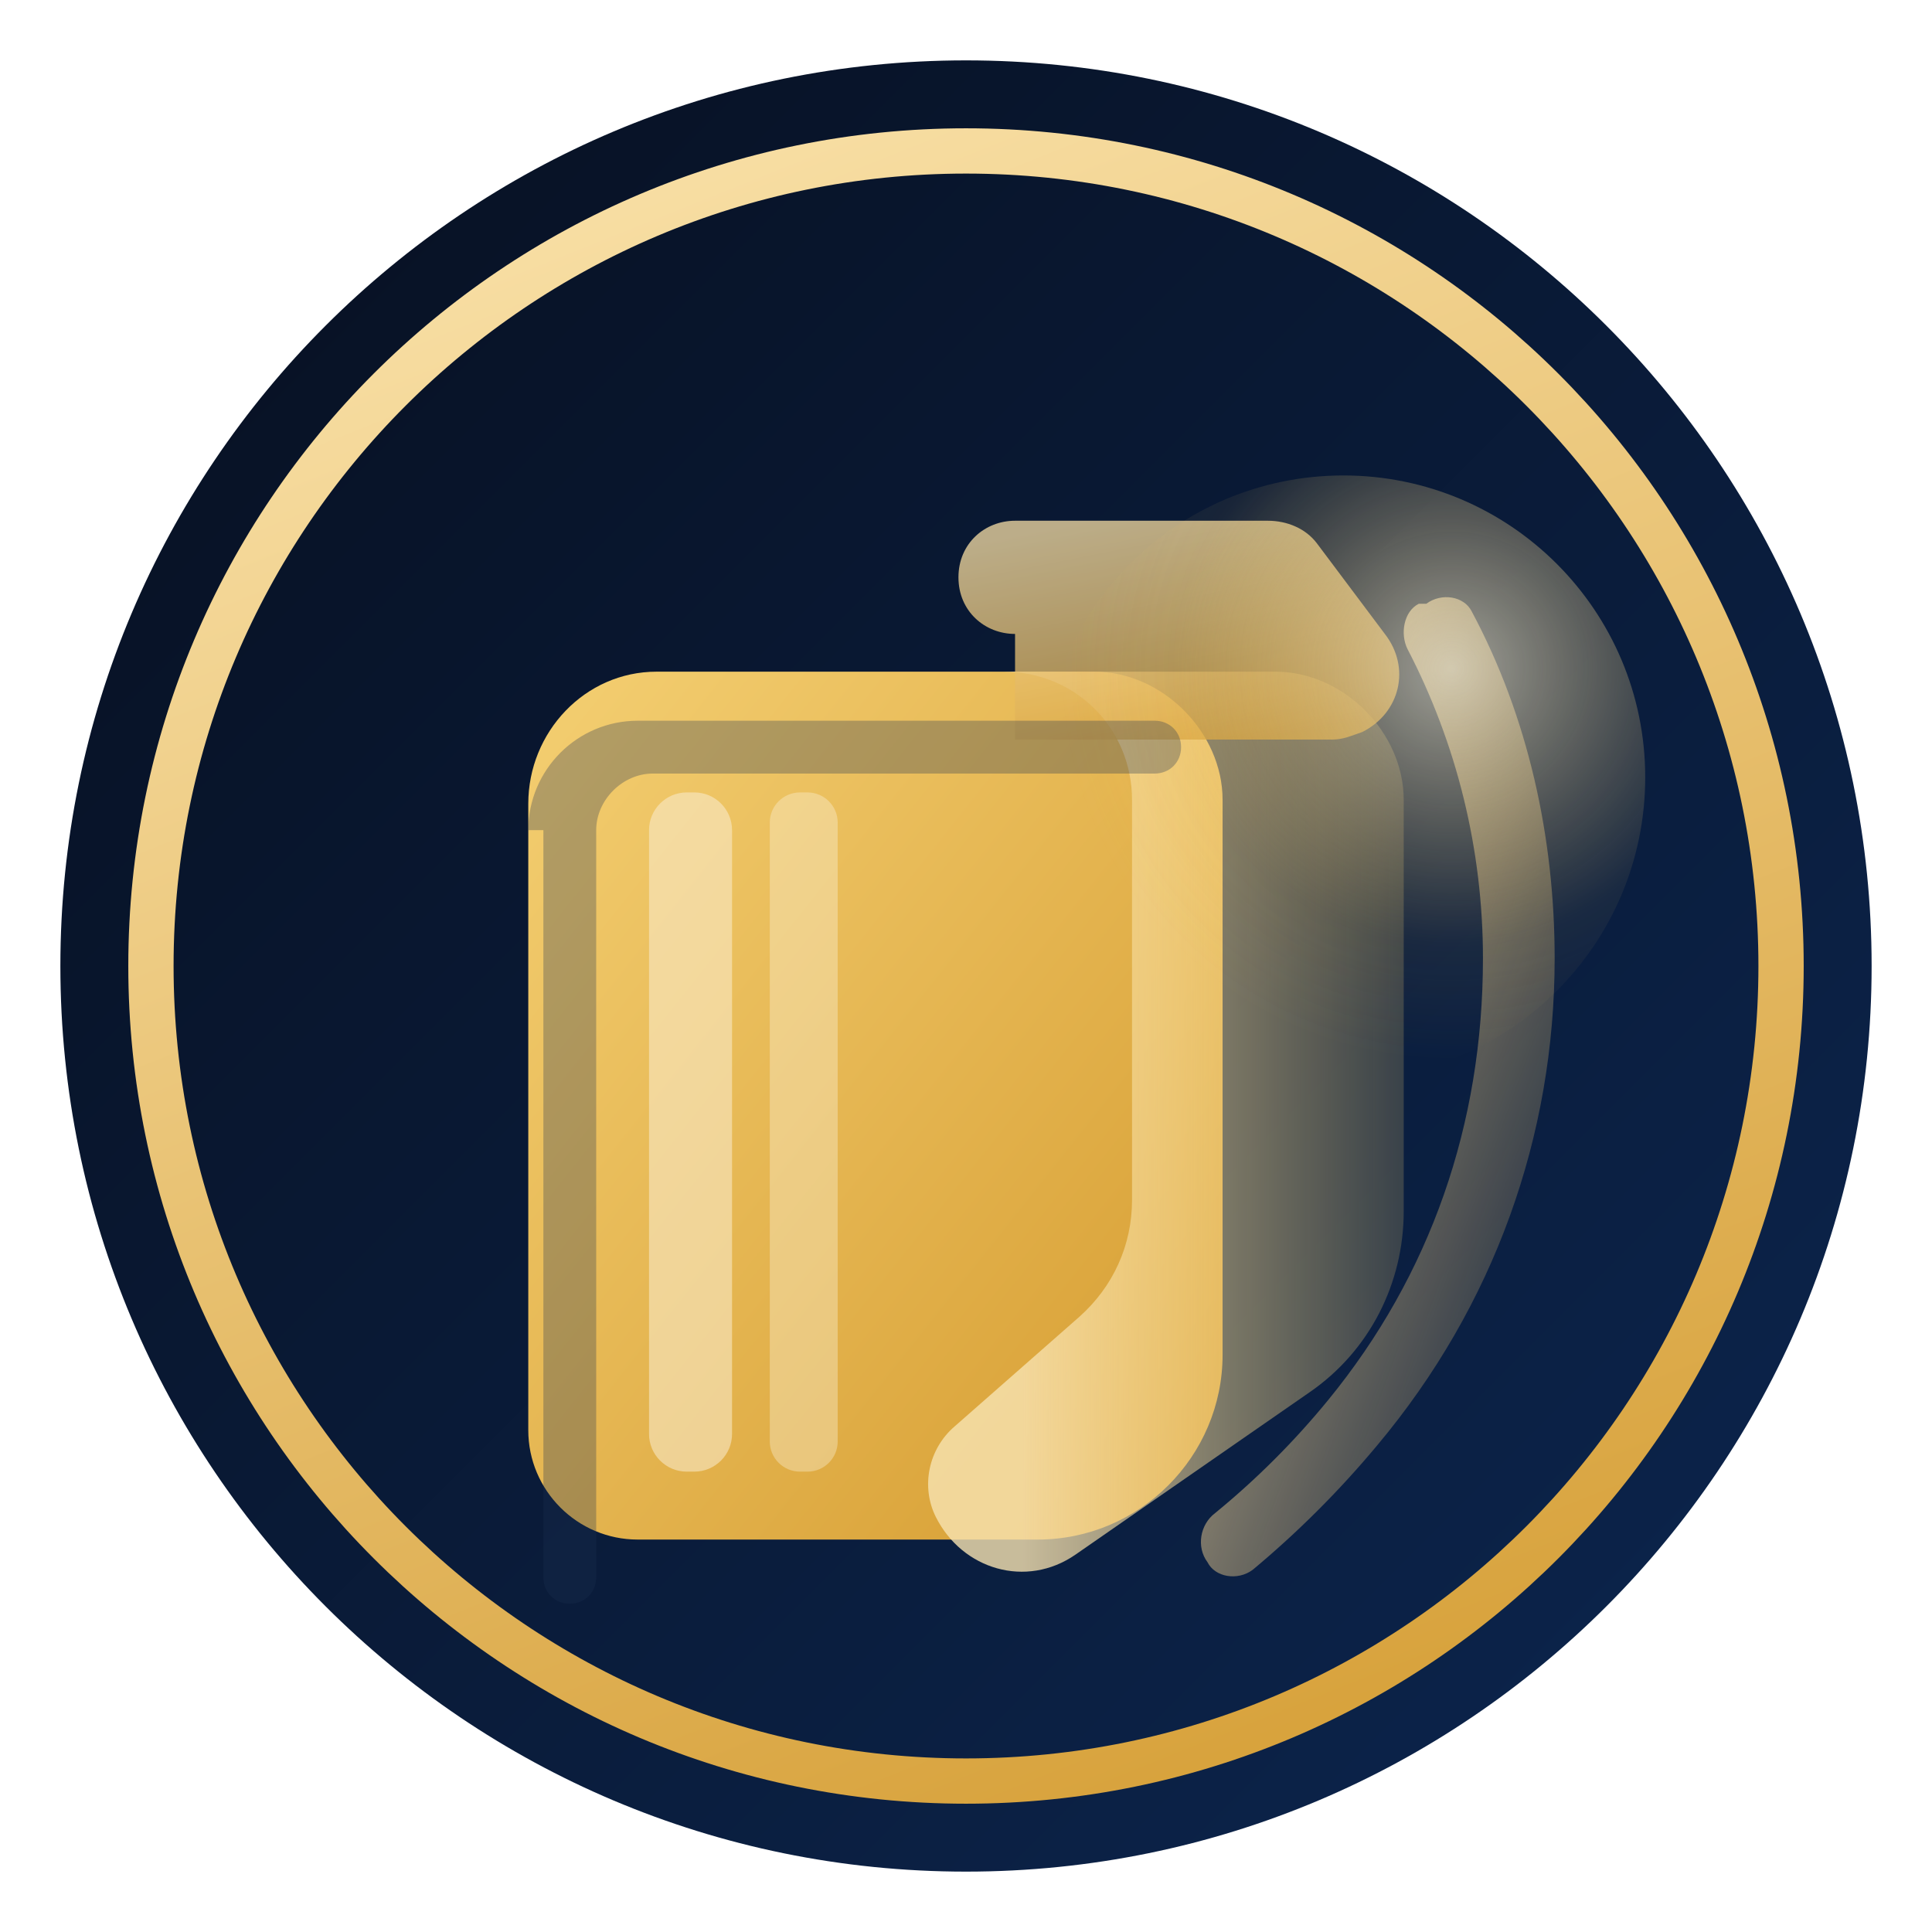
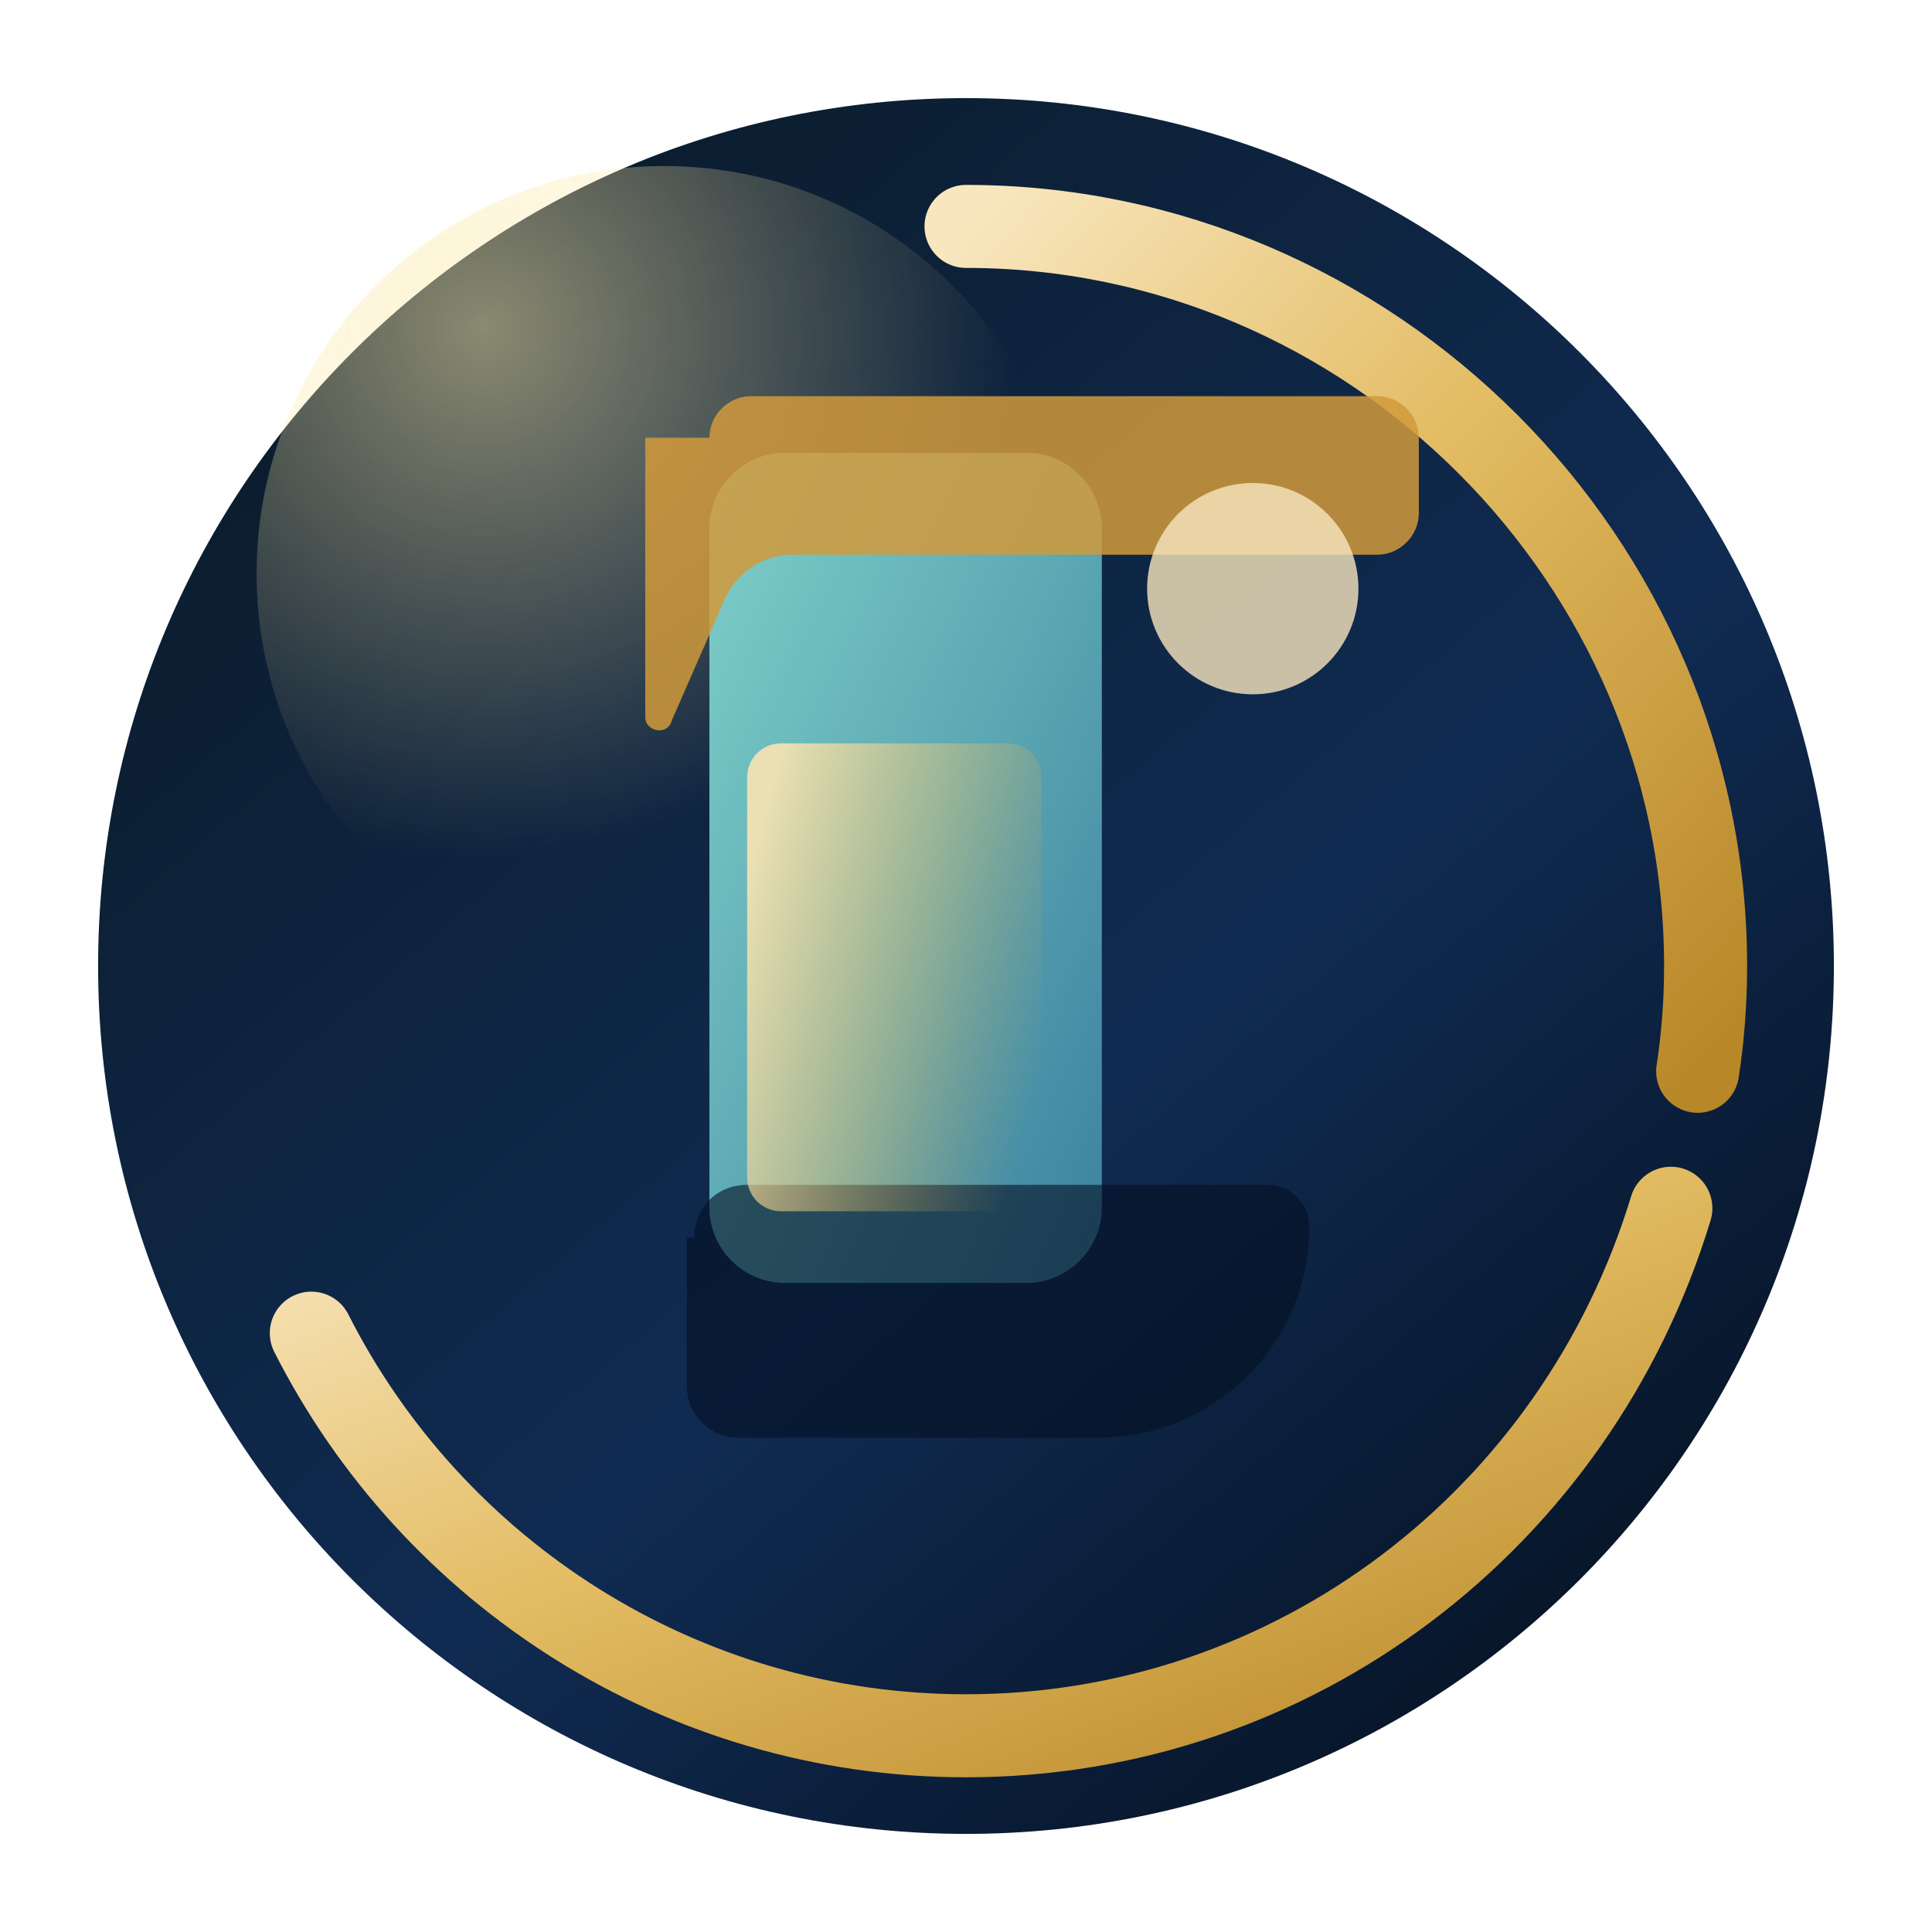
<svg xmlns="http://www.w3.org/2000/svg" width="512" height="512" viewBox="0 0 512 512" role="img" aria-labelledby="title">
  <defs>
-     <linearGradient id="bgGradient" x1="0%" y1="0%" x2="100%" y2="100%">
-       <stop offset="0%" stop-color="#070F1F" />
-       <stop offset="100%" stop-color="#0C2650" />
+     <linearGradient id="icon-bg" x1="18%" y1="8%" x2="86%" y2="88%">
+       <stop offset="0%" stop-color="#0B1C2C" />
+       <stop offset="60%" stop-color="#102B52" />
+       <stop offset="100%" stop-color="#071528" />
    </linearGradient>
-     <linearGradient id="ringGradient" x1="30%" y1="0%" x2="70%" y2="100%">
-       <stop offset="0%" stop-color="#F8DFA5" />
-       <stop offset="100%" stop-color="#D7A13A" />
+     <linearGradient id="icon-ring" x1="0%" y1="0%" x2="100%" y2="100%">
+       <stop offset="0%" stop-color="#F8E6BE" />
+       <stop offset="45%" stop-color="#E3BC63" />
+       <stop offset="100%" stop-color="#B88728" />
    </linearGradient>
-     <linearGradient id="ledgerGradient" x1="0%" y1="0%" x2="100%" y2="100%">
-       <stop offset="0%" stop-color="#F4CF72" />
-       <stop offset="100%" stop-color="#D59B2F" />
+     <linearGradient id="icon-accent" x1="0%" y1="0%" x2="100%" y2="100%">
+       <stop offset="0%" stop-color="#7FD1C9" />
+       <stop offset="100%" stop-color="#3B819F" />
    </linearGradient>
-     <linearGradient id="pageHighlight" x1="20%" y1="0%" x2="100%" y2="0%">
-       <stop offset="0%" stop-color="#F8E3B2" stop-opacity="0.8" />
-       <stop offset="100%" stop-color="#F4CF72" stop-opacity="0.2" />
+     <linearGradient id="icon-beam" x1="0%" y1="30%" x2="100%" y2="70%">
+       <stop offset="0%" stop-color="#F8E4B3" stop-opacity="0.9" />
+       <stop offset="60%" stop-color="#E6C06A" stop-opacity="0.35" />
+       <stop offset="100%" stop-color="#D39B41" stop-opacity="0" />
    </linearGradient>
-     <radialGradient id="beamGlow" cx="68%" cy="32%" r="65%">
-       <stop offset="0%" stop-color="#F8EFD3" stop-opacity="0.9" />
-       <stop offset="70%" stop-color="#F3C866" stop-opacity="0.1" />
-       <stop offset="100%" stop-color="#F3C866" stop-opacity="0" />
+     <radialGradient id="icon-glow" cx="28%" cy="20%" r="65%">
+       <stop offset="0%" stop-color="#FCEAAB" stop-opacity="0.75" />
+       <stop offset="100%" stop-color="#FCEAAB" stop-opacity="0" />
    </radialGradient>
-     <linearGradient id="beamCore" x1="0%" y1="0%" x2="100%" y2="100%">
-       <stop offset="0%" stop-color="#F9E8C5" stop-opacity="0.95" />
-       <stop offset="100%" stop-color="#E7B85A" stop-opacity="0" />
-     </linearGradient>
  </defs>
-   <circle cx="256" cy="256" r="240" fill="url(#bgGradient)" />
-   <circle cx="256" cy="256" r="216" fill="none" stroke="url(#ringGradient)" stroke-width="12" />
-   <g transform="translate(140 140)">
-     <path d="M54 38h96c18 0 34 16 34 34v147c0 27-22 49-49 49H29c-16 0-29-13-29-29V73c0-19 15-35 34-35l20 0z" fill="url(#ledgerGradient)" />
-     <path d="M118 38h80c18 0 34 16 34 34v109c0 19-9 37-25 48l-62 43c-13 9-30 4-37-10-4-8-2-18 5-24l33-29c9-8 14-19 14-31V72c0-19-15-34-34-34h-8z" fill="url(#pageHighlight)" />
-     <path d="M129 28c-8 0-15-6-15-15s7-15 15-15h67c5 0 10 2 13 6l18 24c7 9 4 21-6 26-3 1-5 2-8 2H129z" fill="url(#ringGradient)" opacity="0.75" />
-     <path d="M238 20c4-3 10-2 12 2 15 28 22 60 22 92 0 47-16 92-47 129-10 12-21 23-33 33-4 3-10 2-12-2-3-4-2-10 2-13 11-9 21-19 30-30 27-33 41-73 41-117 0-29-7-57-20-82-2-4-1-10 3-12z" fill="url(#beamCore)" />
-     <circle cx="216" cy="66" r="80" fill="url(#beamGlow)" opacity="0.7" />
-     <rect x="32" y="70" width="22" height="180" rx="10" ry="10" fill="#FAECCF" opacity="0.55" />
-     <rect x="64" y="70" width="18" height="180" rx="8" ry="8" fill="#FDF5E1" opacity="0.35" />
-     <path d="M0 80c0-16 13-29 29-29h137c4 0 7 3 7 7s-3 7-7 7H33c-8 0-15 7-15 15v198c0 4-3 7-7 7s-7-3-7-7V80z" fill="#1C2E50" opacity="0.3" />
-   </g>
+   <circle cx="256" cy="256" r="230" fill="url(#icon-bg)" />
+   <path d="M256 60c107.5 0 196 88.5 196 196 0 9.5-0.7 18.8-2.1 27.9" fill="none" stroke="url(#icon-ring)" stroke-width="22" stroke-linecap="round" />
+   <path d="M442.8 320.2C417.8 402.5 343 460 256 460c-75.5 0-141.4-43.3-173.5-106.7" fill="none" stroke="url(#icon-ring)" stroke-width="22" stroke-linecap="round" />
+   <circle cx="176" cy="152" r="108" fill="url(#icon-glow)" opacity="0.7" />
+   <path d="M188 140c0-11 9-20 20-20h64c11 0 20 9 20 20v180c0 11-9 20-20 20h-64c-11 0-20-9-20-20V140z" fill="url(#icon-accent)" />
+   <path d="M184 328c0-8 6-14 14-14h138c6 0 11 5 11 11 0 31-25 56-56 56h-95c-8 0-14-6-14-14v-39z" fill="#040F21" opacity="0.6" />
+   <path d="M188 116c0-6 5-11 11-11h166c6 0 11 5 11 11v20c0 6-5 11-11 11H210c-8 0-15 5-18 12l-14 32c-1 4-7 3-7-1v-74z" fill="#D19A3B" opacity="0.85" />
+   <path d="M198 206c0-5 4-9 9-9h60c5 0 9 4 9 9v106c0 5-4 9-9 9h-60c-5 0-9-4-9-9V206z" fill="url(#icon-beam)" />
+   <circle cx="332" cy="156" r="28" fill="#F8E6BE" opacity="0.8" />
</svg>
